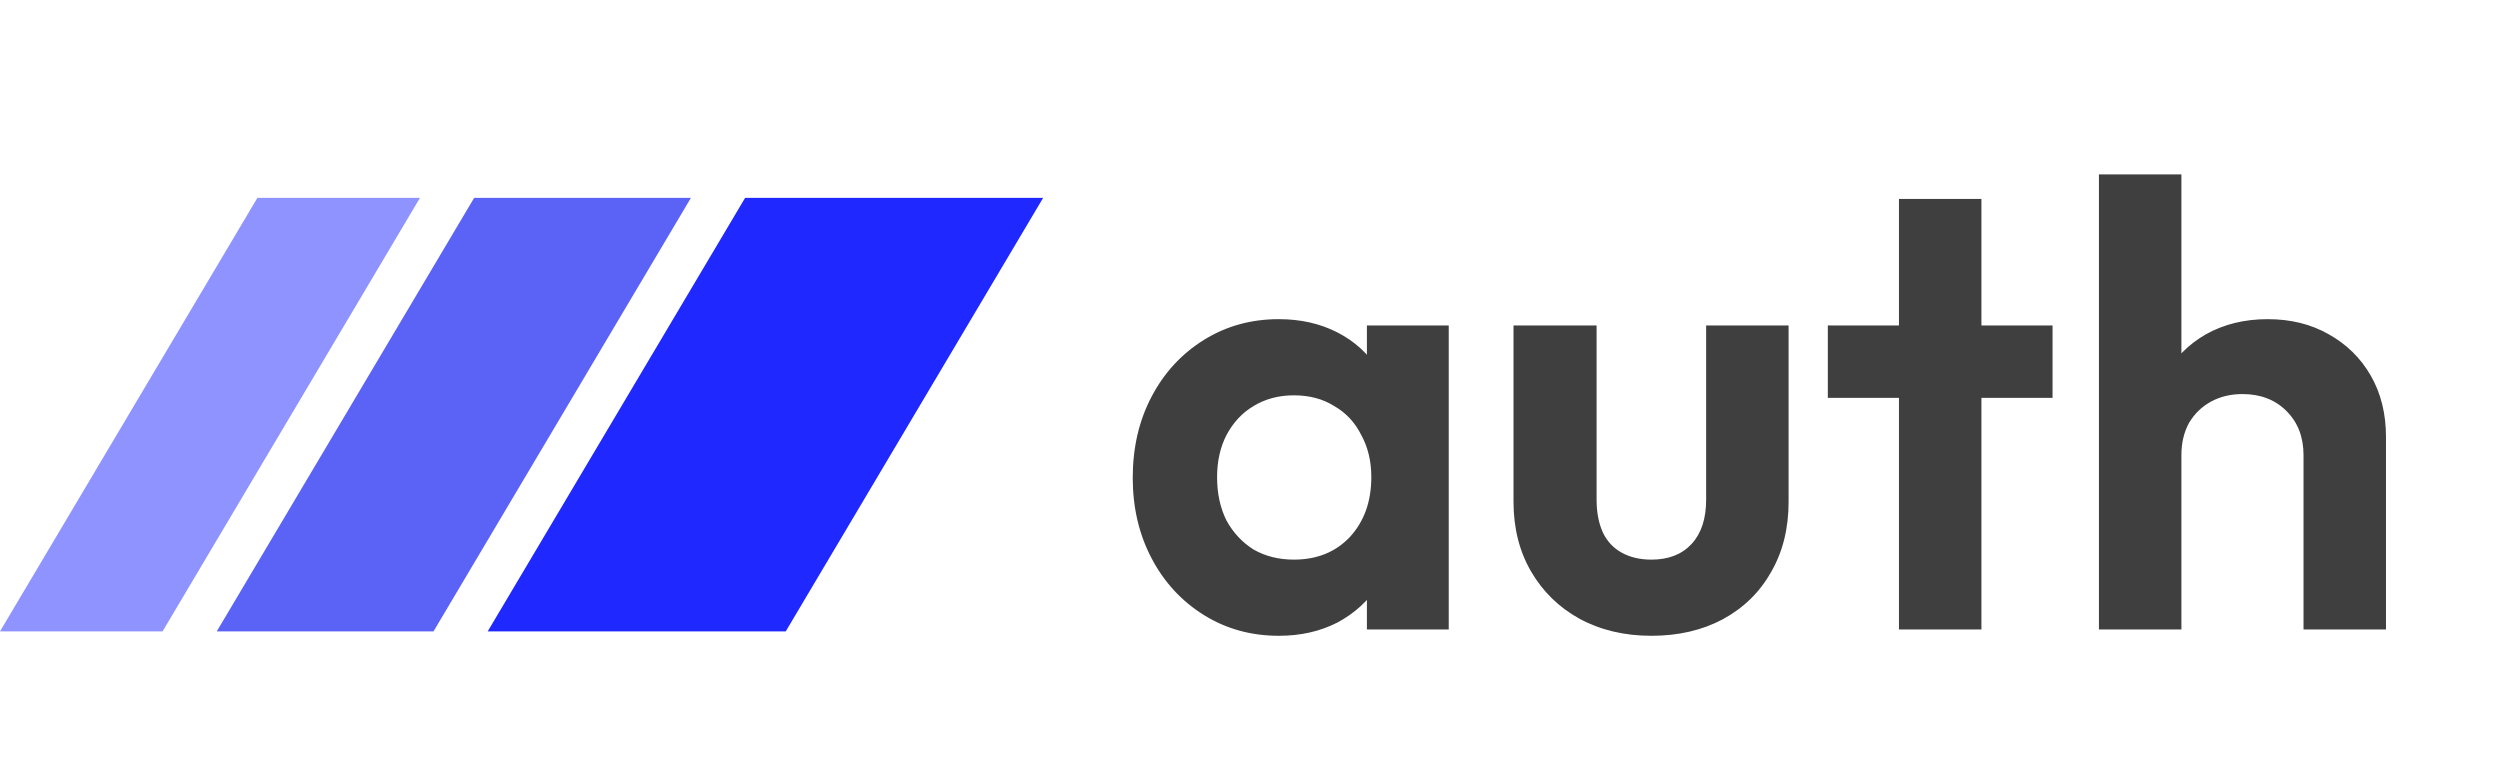
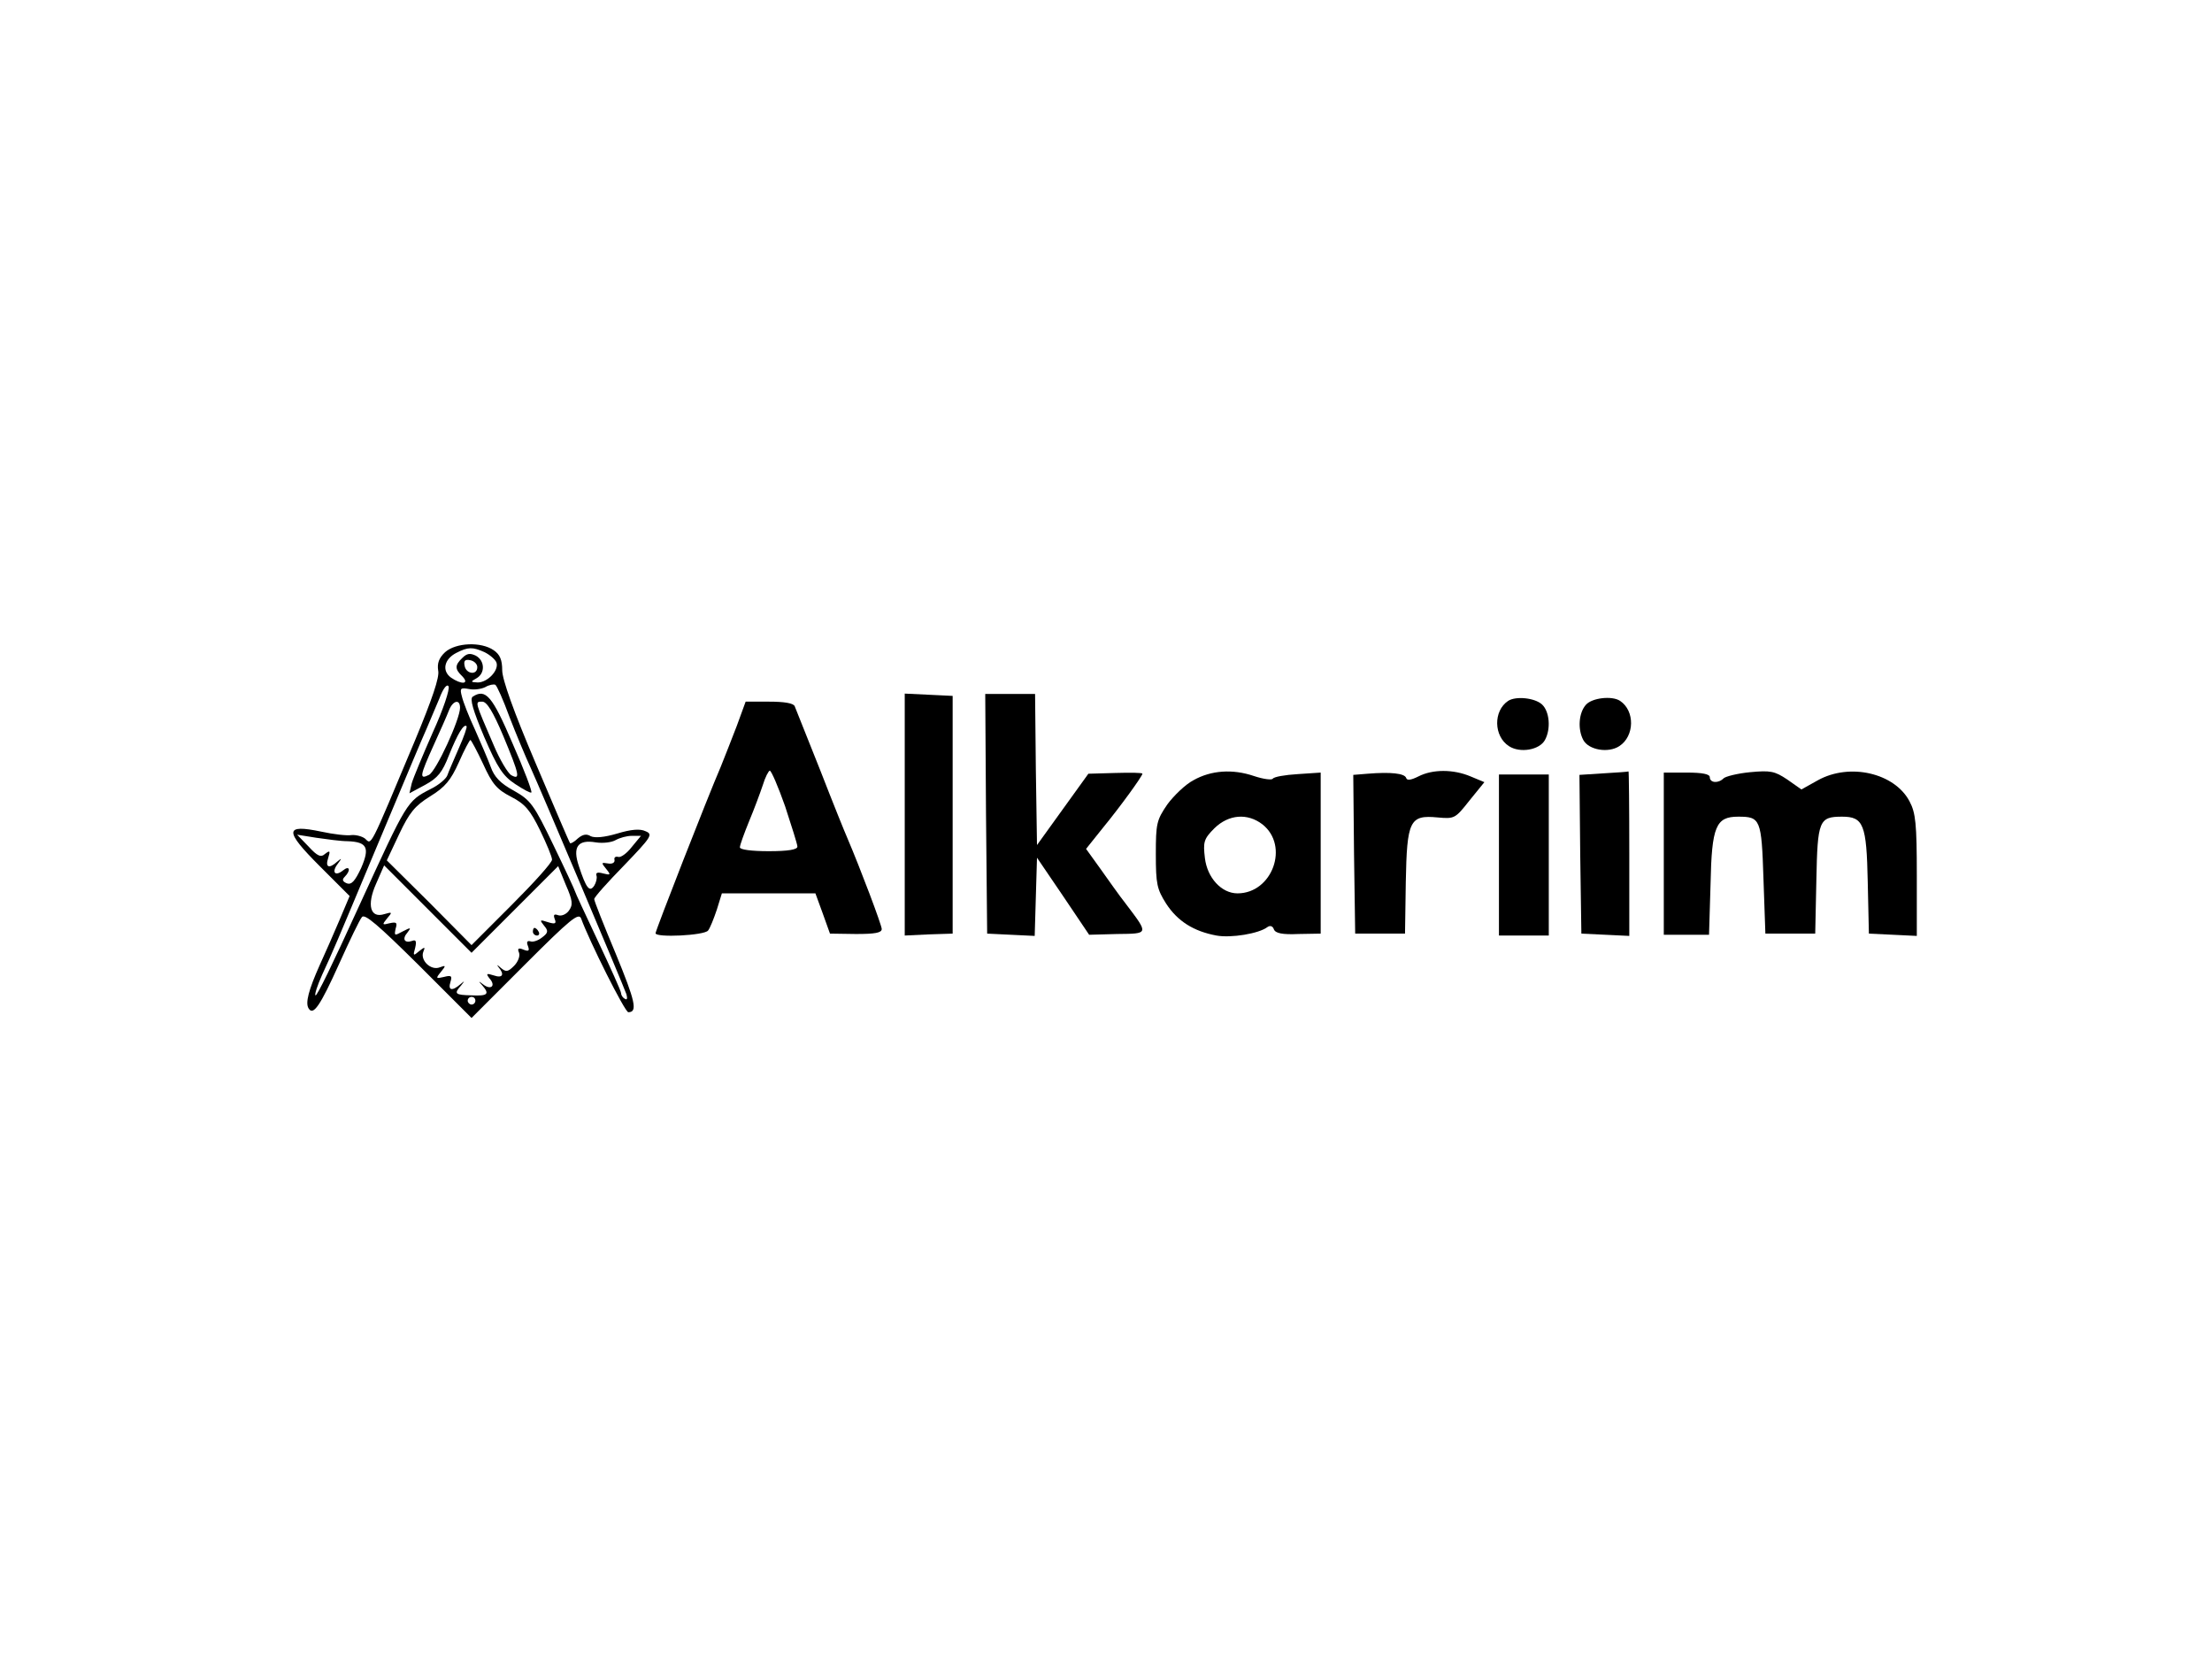
- <svg xmlns="http://www.w3.org/2000/svg" width="139" height="43" viewBox="0 0 139 43" fill="none">
-   <path d="M41.429 11H58L43.688 35.104H27.117L41.429 11Z" fill="#1E28FF" />
-   <path d="M26.364 11H38.416L24.104 35.104H12.052L26.364 11Z" fill="#5B62F6" />
-   <path d="M14.312 11H23.351L9.039 35.104H0L14.312 11Z" fill="#8E93FF" />
-   <path d="M71.1 35.35C69.56 35.35 68.172 34.965 66.935 34.195C65.698 33.425 64.73 32.375 64.03 31.045C63.33 29.715 62.98 28.222 62.98 26.565C62.98 24.885 63.33 23.38 64.03 22.05C64.73 20.72 65.698 19.67 66.935 18.9C68.172 18.13 69.56 17.745 71.1 17.745C72.313 17.745 73.398 17.99 74.355 18.48C75.312 18.97 76.07 19.658 76.63 20.545C77.213 21.408 77.528 22.388 77.575 23.485V29.575C77.528 30.695 77.213 31.687 76.63 32.55C76.07 33.413 75.312 34.102 74.355 34.615C73.398 35.105 72.313 35.35 71.1 35.35ZM71.94 31.115C73.223 31.115 74.262 30.695 75.055 29.855C75.848 28.992 76.245 27.883 76.245 26.53C76.245 25.643 76.058 24.862 75.685 24.185C75.335 23.485 74.833 22.948 74.18 22.575C73.55 22.178 72.803 21.98 71.94 21.98C71.1 21.98 70.353 22.178 69.7 22.575C69.07 22.948 68.568 23.485 68.195 24.185C67.845 24.862 67.67 25.643 67.67 26.53C67.67 27.44 67.845 28.245 68.195 28.945C68.568 29.622 69.07 30.158 69.7 30.555C70.353 30.928 71.1 31.115 71.94 31.115ZM76 35V30.45L76.735 26.32L76 22.26V18.095H80.55V35H76ZM91.816 35.35C90.323 35.35 88.993 35.035 87.826 34.405C86.683 33.775 85.784 32.9 85.131 31.78C84.478 30.66 84.151 29.365 84.151 27.895V18.095H88.771V27.79C88.771 28.49 88.888 29.097 89.121 29.61C89.355 30.1 89.704 30.473 90.171 30.73C90.638 30.987 91.186 31.115 91.816 31.115C92.773 31.115 93.519 30.823 94.056 30.24C94.593 29.657 94.861 28.84 94.861 27.79V18.095H99.446V27.895C99.446 29.388 99.12 30.695 98.466 31.815C97.836 32.935 96.938 33.81 95.771 34.44C94.628 35.047 93.309 35.35 91.816 35.35ZM105.582 35V11.06H110.167V35H105.582ZM101.627 22.12V18.095H114.122V22.12H101.627ZM128.076 35V25.305C128.076 24.302 127.761 23.485 127.131 22.855C126.501 22.225 125.684 21.91 124.681 21.91C124.028 21.91 123.444 22.05 122.931 22.33C122.418 22.61 122.009 23.007 121.706 23.52C121.426 24.033 121.286 24.628 121.286 25.305L119.501 24.395C119.501 23.065 119.781 21.91 120.341 20.93C120.901 19.927 121.671 19.145 122.651 18.585C123.654 18.025 124.798 17.745 126.081 17.745C127.364 17.745 128.496 18.025 129.476 18.585C130.479 19.145 131.261 19.915 131.821 20.895C132.381 21.875 132.661 23.007 132.661 24.29V35H128.076ZM116.701 35V9.695H121.286V35H116.701Z" fill="#3F3F3F" />
+ <svg xmlns="http://www.w3.org/2000/svg" version="1.0" width="577pt" height="433pt" viewBox="0 0 577 433" preserveAspectRatio="xMidYMid meet">
+   <g transform="translate(0,433) scale(0.1,-0.1)" fill="#000000" stroke="none">
+     <path d="M1161 2629 c-16 -15 -21 -29 -18 -48 4 -17 -16 -75 -60 -181 -122 -291 -113 -273 -131 -257 -8 6 -24 10 -35 9 -12 -2 -47 2 -79 9 -96 20 -97 3 -4 -90 l78 -78 -27 -64 c-15 -35 -38 -88 -51 -116 -29 -65 -38 -99 -29 -113 12 -20 30 6 80 117 27 60 53 114 59 121 7 10 42 -20 148 -125 l138 -138 140 140 c118 118 140 136 146 119 21 -58 114 -244 123 -244 25 0 18 29 -33 153 -31 74 -56 137 -56 142 0 5 35 44 78 88 71 74 76 81 56 89 -14 7 -38 5 -74 -6 -34 -10 -58 -12 -69 -7 -11 7 -21 5 -34 -6 -9 -9 -19 -14 -20 -12 -2 2 -42 96 -90 209 -57 134 -87 218 -87 242 0 27 -6 41 -22 52 -33 23 -99 20 -127 -5z m103 0 c14 -7 28 -19 31 -27 7 -20 -23 -52 -49 -52 -19 1 -19 2 -3 11 23 13 22 46 -2 59 -15 7 -23 6 -35 -6 -20 -19 -20 -29 0 -48 20 -21 -3 -22 -30 -3 -24 18 -17 48 14 64 31 16 43 16 74 2z m-19 -39 c0 -22 -29 -18 -33 3 -3 14 1 18 15 15 10 -2 18 -10 18 -18z m-116 -170 c-26 -59 -51 -119 -55 -133 l-6 -26 41 22 c33 18 45 33 62 77 23 57 39 83 46 76 2 -2 -7 -28 -20 -57 -13 -30 -27 -62 -30 -71 -3 -9 -23 -26 -44 -36 -62 -32 -61 -32 -185 -302 -71 -156 -112 -240 -115 -236 -3 2 5 26 17 53 30 65 35 77 140 328 103 245 111 265 133 315 8 19 23 54 33 78 10 27 20 39 24 32 4 -7 -14 -61 -41 -120z m200 40 c17 -44 42 -104 55 -132 27 -59 240 -563 250 -591 3 -11 2 -16 -4 -12 -6 3 -10 10 -10 15 0 5 -27 65 -60 135 -33 70 -60 128 -60 130 0 2 -25 56 -56 120 -52 108 -60 118 -104 143 -35 19 -51 36 -60 62 -7 19 -26 63 -41 97 -16 34 -31 73 -34 86 -6 22 -4 24 18 20 14 -3 33 0 43 5 10 6 22 8 26 6 4 -2 21 -40 37 -84z m-129 24 c0 -30 -62 -165 -81 -175 -26 -13 -24 -3 12 77 17 37 35 78 40 91 10 26 29 31 29 7z m60 -146 c24 -53 36 -67 73 -86 37 -19 50 -35 76 -88 17 -35 31 -69 31 -76 0 -8 -47 -60 -105 -118 l-105 -105 -110 111 -111 110 32 68 c27 57 41 74 81 99 39 24 54 42 75 89 14 32 28 58 30 58 2 0 17 -28 33 -62z m-353 -202 c51 -2 58 -17 35 -70 -16 -34 -25 -44 -37 -40 -12 5 -13 10 -6 17 17 17 13 31 -4 17 -21 -17 -31 -5 -14 17 11 15 11 16 -1 6 -22 -20 -32 -15 -24 9 6 19 5 21 -8 11 -11 -10 -20 -6 -43 19 l-30 31 50 -8 c28 -4 64 -9 82 -9z m741 -15 c-13 -17 -29 -28 -35 -26 -7 2 -12 -1 -10 -8 1 -7 -6 -11 -17 -9 -18 3 -18 2 -5 -14 13 -16 12 -17 -8 -12 -14 4 -20 2 -17 -6 2 -6 -1 -18 -6 -26 -12 -18 -21 -7 -40 51 -17 50 -3 70 44 62 19 -3 42 0 52 6 11 6 29 11 42 11 l24 0 -24 -29z m-305 -163 l113 113 20 -49 c18 -41 19 -52 8 -67 -7 -10 -20 -15 -28 -12 -11 4 -13 1 -9 -10 5 -12 1 -14 -18 -8 -21 7 -22 6 -10 -9 12 -14 11 -19 -5 -31 -10 -8 -24 -13 -31 -10 -8 2 -10 -2 -6 -12 5 -13 2 -15 -11 -10 -14 6 -17 3 -12 -8 3 -9 -3 -24 -13 -34 -16 -16 -21 -17 -35 -5 -9 8 -11 9 -6 2 17 -20 11 -30 -12 -22 -19 6 -21 5 -11 -8 17 -19 4 -31 -16 -16 -13 10 -14 10 -3 -2 20 -23 14 -28 -28 -26 -43 1 -47 4 -27 26 10 13 10 13 -2 3 -22 -19 -33 -16 -26 6 5 16 2 18 -17 13 -21 -5 -22 -4 -8 13 14 17 13 18 -3 12 -23 -9 -51 18 -43 40 6 14 4 14 -11 2 -15 -13 -16 -12 -10 9 4 17 2 22 -8 18 -20 -7 -27 5 -12 22 10 13 9 14 -12 3 -22 -12 -23 -12 -19 7 5 16 2 18 -16 14 -19 -5 -20 -4 -6 13 14 16 13 17 -7 11 -37 -12 -47 23 -22 79 l21 48 114 -114 114 -114 113 113z m-103 -238 c0 -5 -4 -10 -10 -10 -5 0 -10 5 -10 10 0 6 5 10 10 10 6 0 10 -4 10 -10z" />
+     <path d="M1233 2513 c-8 -6 1 -36 30 -105 35 -81 49 -102 81 -123 21 -14 40 -24 42 -22 3 2 -19 60 -49 128 -53 124 -70 144 -104 122z m80 -103 c42 -101 45 -115 21 -102 -9 5 -30 40 -46 78 -50 116 -50 114 -30 114 12 0 28 -26 55 -90z" />
+     <path d="M1390 1900 c0 -5 5 -10 11 -10 5 0 7 5 4 10 -3 6 -8 10 -11 10 -2 0 -4 -4 -4 -10z" />
+     <path d="M2360 2206 l0 -316 63 3 62 2 0 310 0 310 -62 3 -63 3 0 -315z" />
+     <path d="M2572 2208 l3 -313 62 -3 62 -3 3 102 3 102 68 -100 68 -101 73 2 c83 1 83 -1 24 77 -19 24 -49 67 -69 95 l-36 50 44 55 c46 56 103 135 103 141 0 3 -32 3 -71 2 l-70 -2 -67 -93 -67 -93 -3 197 -2 197 -65 0 -65 0 2 -312z" />
+     <path d="M3934 2502 c-39 -26 -38 -92 2 -118 29 -19 80 -10 94 16 16 29 12 75 -8 93 -19 17 -68 22 -88 9z" />
+     <path d="M4137 2492 c-19 -21 -22 -64 -7 -92 14 -26 65 -35 94 -16 40 26 41 92 2 118 -21 14 -73 8 -89 -10z" />
+     <path d="M1922 2437 c-13 -34 -32 -82 -42 -107 -35 -81 -170 -427 -170 -434 0 -12 127 -6 137 7 5 6 15 31 23 55 l13 42 122 0 122 0 19 -52 19 -53 68 -1 c49 0 67 3 67 13 0 10 -55 156 -90 238 -5 11 -37 90 -70 175 -34 85 -64 161 -67 168 -3 8 -27 12 -67 12 l-61 0 -23 -63z m126 -210 c17 -52 32 -99 32 -105 0 -8 -24 -12 -75 -12 -45 0 -75 4 -75 10 0 6 11 36 24 68 13 31 29 74 36 95 6 20 15 37 18 37 4 0 22 -42 40 -93z" />
+     <path d="M3113 2295 c-21 -11 -51 -40 -68 -63 -28 -41 -30 -50 -30 -130 0 -78 3 -91 27 -129 30 -46 72 -72 131 -83 38 -7 111 5 133 22 7 5 14 3 17 -6 4 -10 22 -14 64 -12 l58 1 0 210 0 210 -60 -4 c-33 -2 -62 -7 -65 -12 -3 -4 -25 -1 -49 7 -56 19 -112 15 -158 -11z m180 -115 c71 -56 26 -180 -65 -180 -42 0 -79 41 -85 92 -5 42 -3 50 25 78 37 36 86 40 125 10z" />
+     <path d="M3567 2312 l-37 -3 2 -207 3 -207 65 0 65 0 2 134 c3 161 10 176 83 169 44 -4 46 -3 83 44 l39 48 -36 15 c-45 19 -99 19 -136 0 -20 -10 -30 -11 -32 -4 -4 12 -40 16 -101 11z" />
+     <path d="M4182 2313 l-62 -4 2 -207 3 -207 63 -3 62 -3 0 216 c0 118 -1 214 -2 213 -2 -1 -31 -3 -66 -5z" />
+     <path d="M4340 2104 l0 -212 59 0 59 0 4 133 c3 150 14 175 72 175 58 0 61 -6 66 -162 l5 -143 65 0 65 0 3 140 c3 155 7 165 67 165 56 0 64 -20 67 -170 l3 -135 63 -3 62 -3 0 158 c0 135 -3 163 -19 193 -39 74 -156 101 -239 55 l-43 -24 -37 26 c-33 22 -44 24 -97 19 -32 -3 -64 -11 -69 -16 -14 -14 -36 -12 -36 3 0 8 -19 12 -60 12 l-60 0 0 -211z" />
+     <path d="M3910 2100 l0 -210 65 0 65 0 0 210 0 210 -65 0 -65 0 0 -210z" />
+   </g>
</svg>
